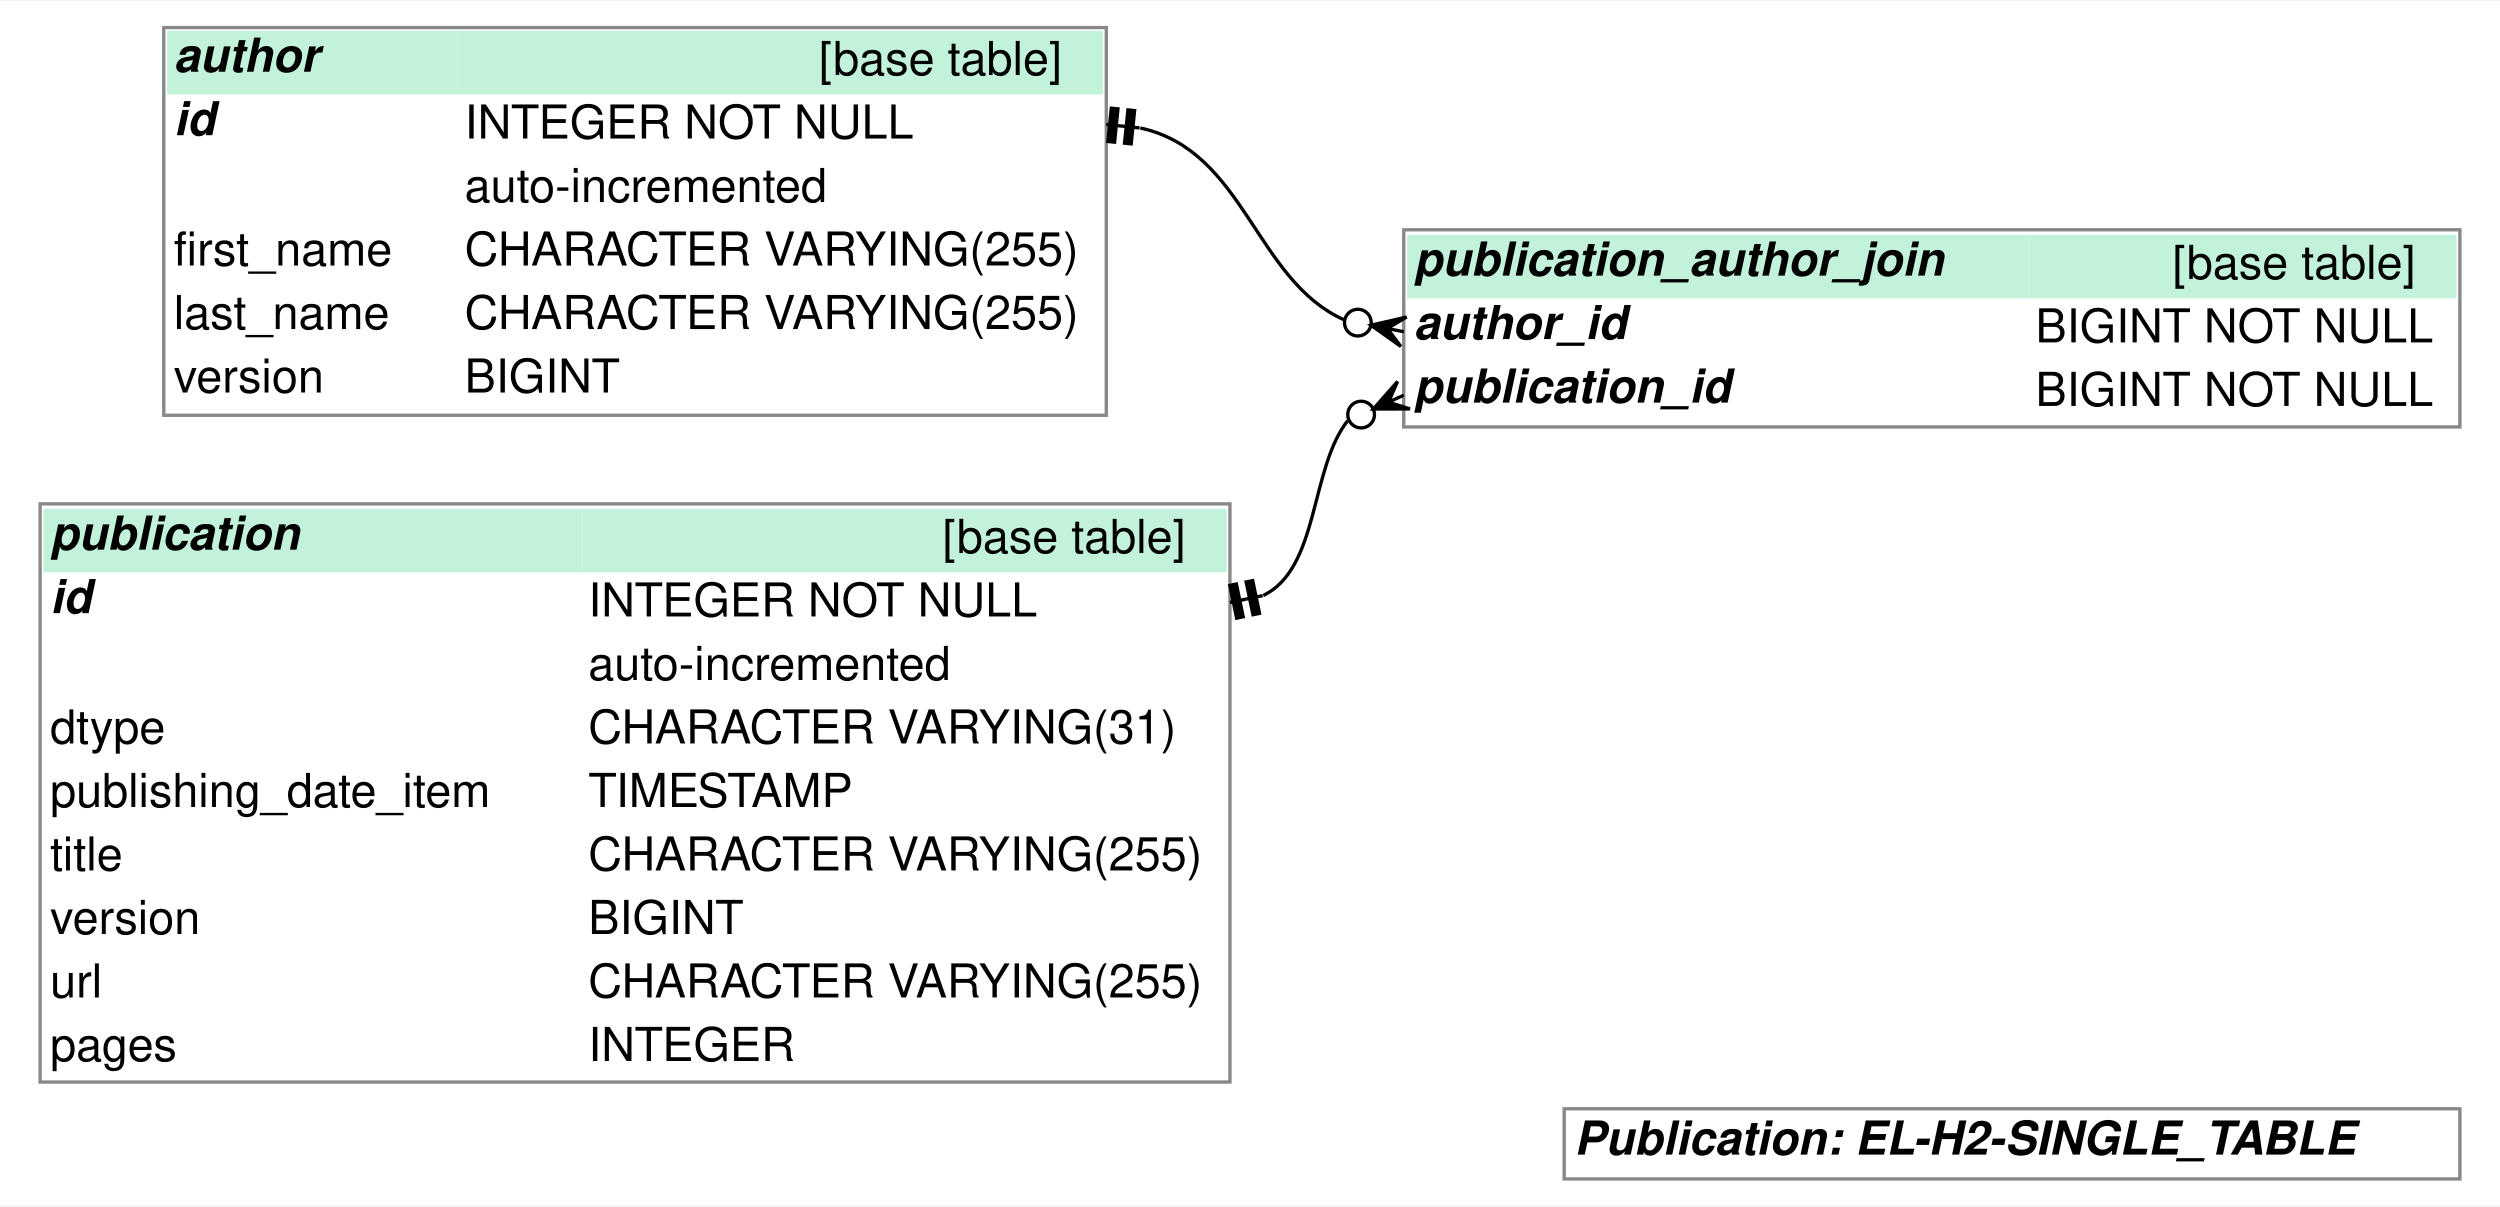
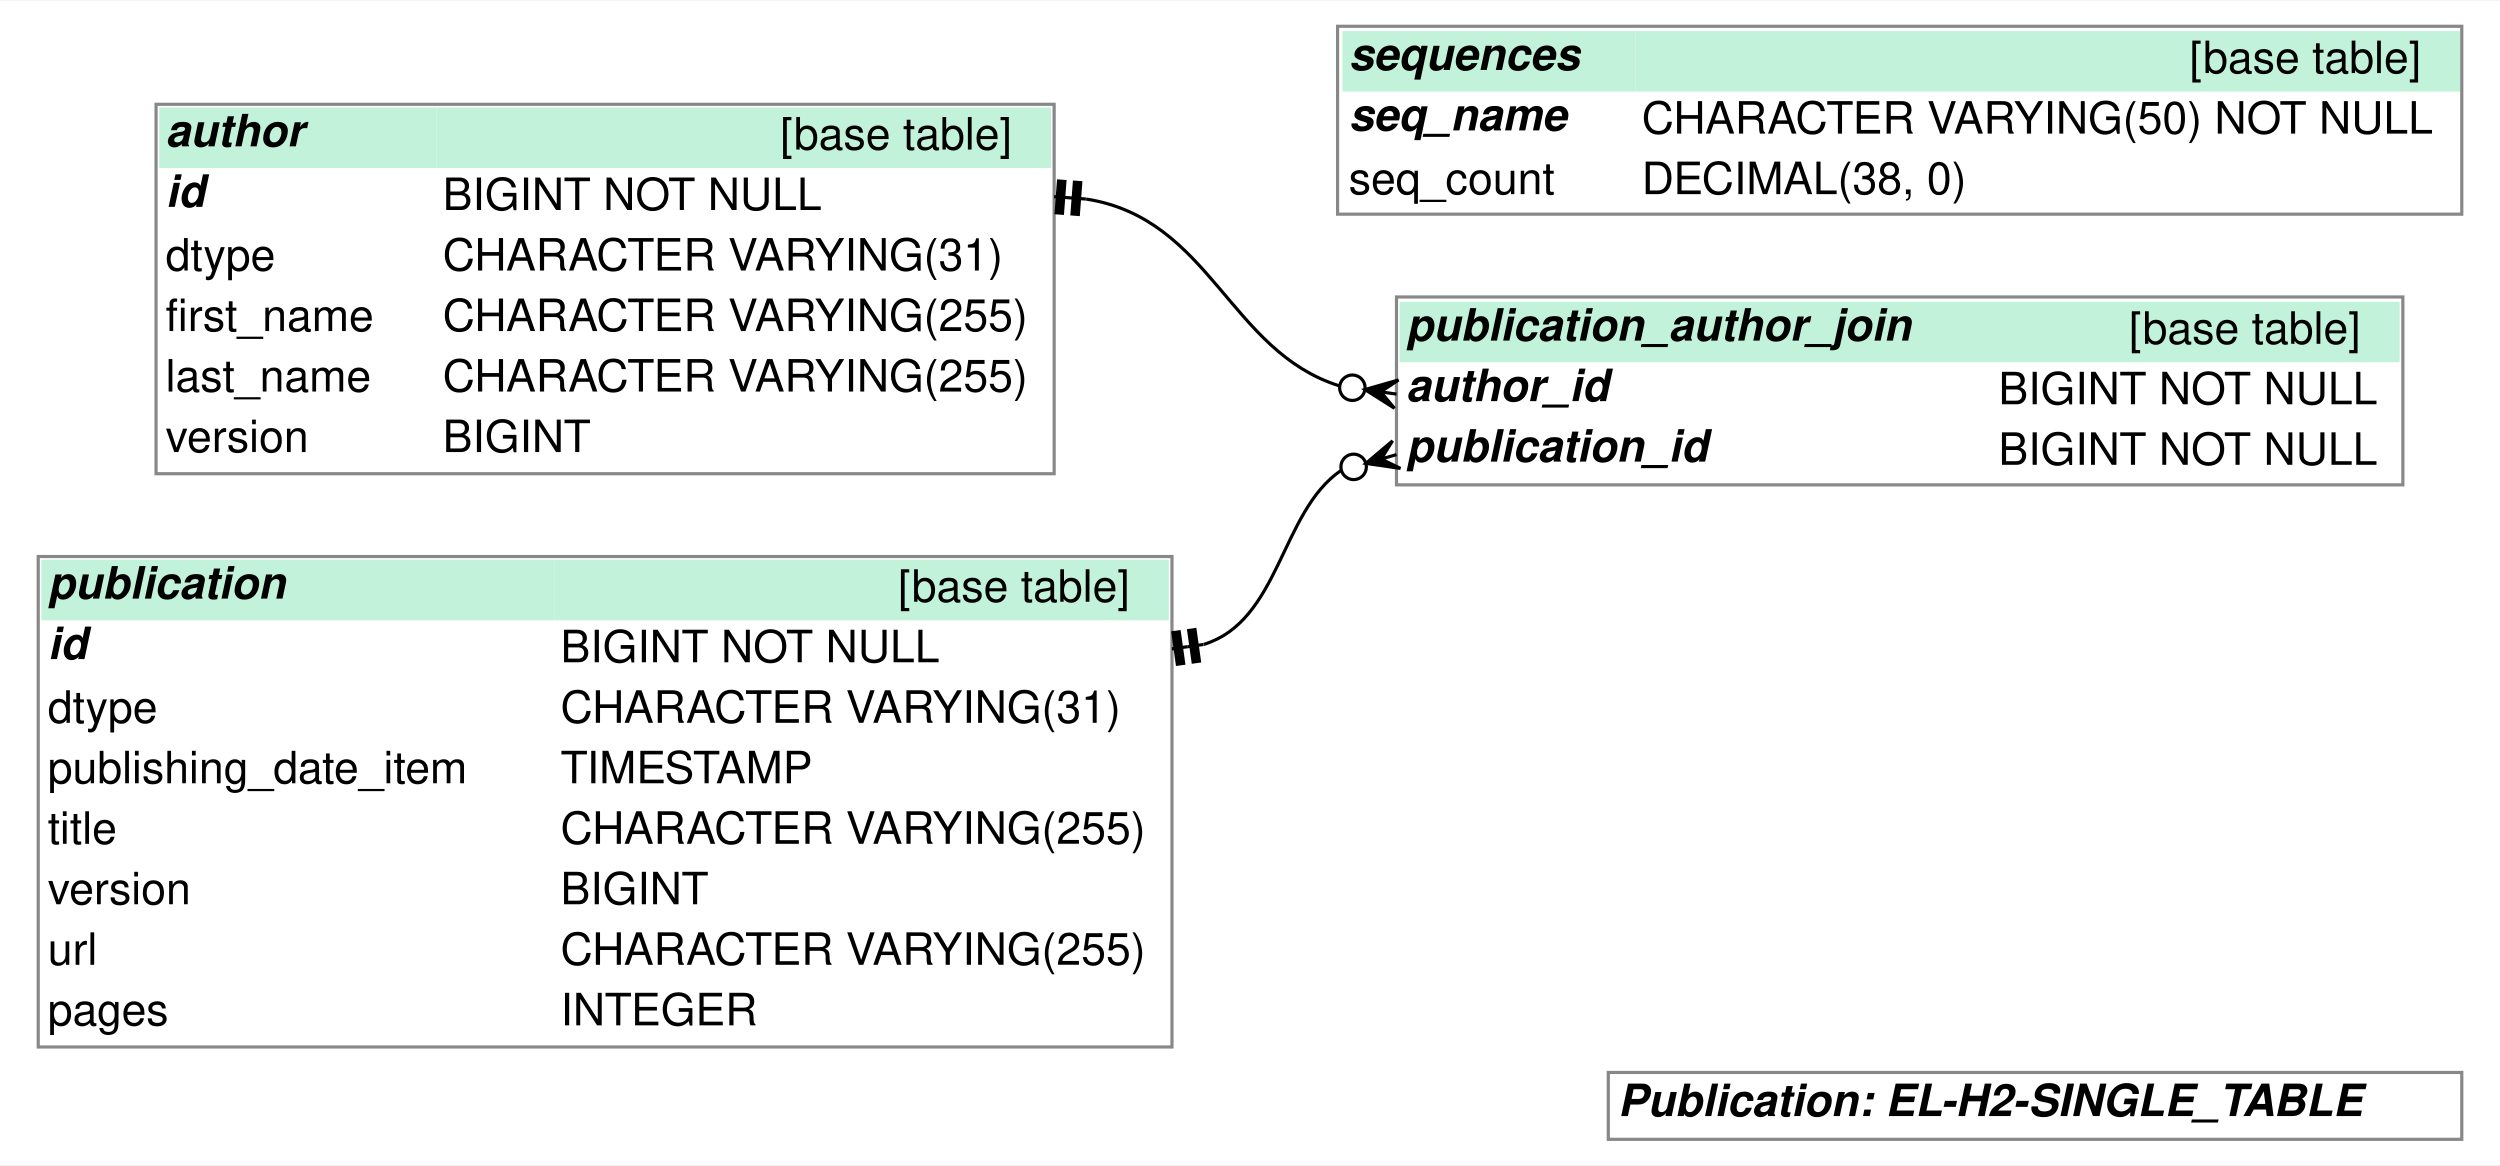
- <svg xmlns="http://www.w3.org/2000/svg" width="748pt" height="361pt" viewBox="0.00 0.00 748.00 360.50">
-   <g id="graph0" class="graph" transform="scale(1 1) rotate(0) translate(4 356.5)">
-     <polygon fill="white" stroke="transparent" points="-4,4 -4,-356.5 744,-356.5 744,4 -4,4" />
-     <text text-anchor="start" x="467" y="-11.3" font-family="Helvetica,sans-Serif" font-weight="bold" font-style="italic" font-size="14.00">Publication: EL-H2-SINGLE_TABLE</text>
-     <polygon fill="none" stroke="#888888" points="464,-4 464,-25 732,-25 732,-4 464,-4" />
+ <svg xmlns="http://www.w3.org/2000/svg" width="785pt" height="366pt" viewBox="0.00 0.00 785.00 365.50">
+   <g id="graph0" class="graph" transform="scale(1 1) rotate(0) translate(4 361.5)">
+     <polygon fill="white" stroke="transparent" points="-4,4 -4,-361.5 781,-361.5 781,4 -4,4" />
+     <text text-anchor="start" x="504" y="-11.3" font-family="Helvetica,sans-Serif" font-weight="bold" font-style="italic" font-size="14.00">Publication: EL-H2-SINGLE_TABLE</text>
+     <polygon fill="none" stroke="#888888" points="501,-4 501,-25 769,-25 769,-4 501,-4" />
    <g id="node1" class="node">
-       <polygon fill="#c2f2da" stroke="transparent" points="46,-328.5 46,-347.5 133,-347.5 133,-328.5 46,-328.5" />
-       <text text-anchor="start" x="48" y="-335.3" font-family="Helvetica,sans-Serif" font-weight="bold" font-style="italic" font-size="14.00">author</text>
-       <polygon fill="#c2f2da" stroke="transparent" points="133,-328.5 133,-347.5 326,-347.5 326,-328.5 133,-328.5" />
-       <text text-anchor="start" x="241" y="-334.3" font-family="Helvetica,sans-Serif" font-size="14.00">[base table]</text>
-       <text text-anchor="start" x="48" y="-316.3" font-family="Helvetica,sans-Serif" font-weight="bold" font-style="italic" font-size="14.00">id</text>
-       <text text-anchor="start" x="126" y="-315.3" font-family="Helvetica,sans-Serif" font-size="14.00"> </text>
-       <text text-anchor="start" x="135" y="-315.3" font-family="Helvetica,sans-Serif" font-size="14.00">INTEGER NOT NULL</text>
-       <text text-anchor="start" x="126" y="-296.3" font-family="Helvetica,sans-Serif" font-size="14.00"> </text>
-       <text text-anchor="start" x="135" y="-296.3" font-family="Helvetica,sans-Serif" font-size="14.00">auto-incremented</text>
-       <text text-anchor="start" x="48" y="-277.3" font-family="Helvetica,sans-Serif" font-size="14.00">first_name</text>
-       <text text-anchor="start" x="126" y="-277.3" font-family="Helvetica,sans-Serif" font-size="14.00"> </text>
-       <text text-anchor="start" x="135" y="-277.3" font-family="Helvetica,sans-Serif" font-size="14.00">CHARACTER VARYING(255)</text>
-       <text text-anchor="start" x="48" y="-258.3" font-family="Helvetica,sans-Serif" font-size="14.00">last_name</text>
-       <text text-anchor="start" x="126" y="-258.3" font-family="Helvetica,sans-Serif" font-size="14.00"> </text>
-       <text text-anchor="start" x="135" y="-258.3" font-family="Helvetica,sans-Serif" font-size="14.00">CHARACTER VARYING(255)</text>
-       <text text-anchor="start" x="48" y="-239.3" font-family="Helvetica,sans-Serif" font-size="14.00">version</text>
-       <text text-anchor="start" x="126" y="-239.3" font-family="Helvetica,sans-Serif" font-size="14.00"> </text>
-       <text text-anchor="start" x="135" y="-239.3" font-family="Helvetica,sans-Serif" font-size="14.00">BIGINT</text>
-       <polygon fill="none" stroke="#888888" points="45,-232.5 45,-348.5 327,-348.5 327,-232.5 45,-232.5" />
+       <polygon fill="#c2f2da" stroke="transparent" points="46,-309 46,-328 133,-328 133,-309 46,-309" />
+       <text text-anchor="start" x="48" y="-315.8" font-family="Helvetica,sans-Serif" font-weight="bold" font-style="italic" font-size="14.00">author</text>
+       <polygon fill="#c2f2da" stroke="transparent" points="133,-309 133,-328 326,-328 326,-309 133,-309" />
+       <text text-anchor="start" x="241" y="-314.8" font-family="Helvetica,sans-Serif" font-size="14.00">[base table]</text>
+       <text text-anchor="start" x="48" y="-296.8" font-family="Helvetica,sans-Serif" font-weight="bold" font-style="italic" font-size="14.00">id</text>
+       <text text-anchor="start" x="126" y="-295.8" font-family="Helvetica,sans-Serif" font-size="14.00"> </text>
+       <text text-anchor="start" x="135" y="-295.8" font-family="Helvetica,sans-Serif" font-size="14.00">BIGINT NOT NULL</text>
+       <text text-anchor="start" x="48" y="-276.8" font-family="Helvetica,sans-Serif" font-size="14.00">dtype</text>
+       <text text-anchor="start" x="126" y="-276.8" font-family="Helvetica,sans-Serif" font-size="14.00"> </text>
+       <text text-anchor="start" x="135" y="-276.8" font-family="Helvetica,sans-Serif" font-size="14.00">CHARACTER VARYING(31)</text>
+       <text text-anchor="start" x="48" y="-257.8" font-family="Helvetica,sans-Serif" font-size="14.00">first_name</text>
+       <text text-anchor="start" x="126" y="-257.8" font-family="Helvetica,sans-Serif" font-size="14.00"> </text>
+       <text text-anchor="start" x="135" y="-257.8" font-family="Helvetica,sans-Serif" font-size="14.00">CHARACTER VARYING(255)</text>
+       <text text-anchor="start" x="48" y="-238.8" font-family="Helvetica,sans-Serif" font-size="14.00">last_name</text>
+       <text text-anchor="start" x="126" y="-238.8" font-family="Helvetica,sans-Serif" font-size="14.00"> </text>
+       <text text-anchor="start" x="135" y="-238.8" font-family="Helvetica,sans-Serif" font-size="14.00">CHARACTER VARYING(255)</text>
+       <text text-anchor="start" x="48" y="-219.8" font-family="Helvetica,sans-Serif" font-size="14.00">version</text>
+       <text text-anchor="start" x="126" y="-219.8" font-family="Helvetica,sans-Serif" font-size="14.00"> </text>
+       <text text-anchor="start" x="135" y="-219.8" font-family="Helvetica,sans-Serif" font-size="14.00">BIGINT</text>
+       <polygon fill="none" stroke="#888888" points="45,-213 45,-329 327,-329 327,-213 45,-213" />
    </g>
    <g id="node2" class="node">
-       <polygon fill="#c2f2da" stroke="transparent" points="417,-267.5 417,-286.5 603,-286.5 603,-267.5 417,-267.5" />
-       <text text-anchor="start" x="419" y="-274.3" font-family="Helvetica,sans-Serif" font-weight="bold" font-style="italic" font-size="14.00">publication_author_join</text>
-       <polygon fill="#c2f2da" stroke="transparent" points="603,-267.5 603,-286.5 731,-286.5 731,-267.5 603,-267.5" />
-       <text text-anchor="start" x="646" y="-273.3" font-family="Helvetica,sans-Serif" font-size="14.00">[base table]</text>
-       <text text-anchor="start" x="419" y="-255.3" font-family="Helvetica,sans-Serif" font-weight="bold" font-style="italic" font-size="14.00">author_id</text>
-       <text text-anchor="start" x="564" y="-254.3" font-family="Helvetica,sans-Serif" font-size="14.00"> </text>
-       <text text-anchor="start" x="605" y="-254.3" font-family="Helvetica,sans-Serif" font-size="14.00">BIGINT NOT NULL</text>
-       <text text-anchor="start" x="419" y="-236.3" font-family="Helvetica,sans-Serif" font-weight="bold" font-style="italic" font-size="14.00">publication_id</text>
-       <text text-anchor="start" x="564" y="-235.3" font-family="Helvetica,sans-Serif" font-size="14.00"> </text>
-       <text text-anchor="start" x="605" y="-235.3" font-family="Helvetica,sans-Serif" font-size="14.00">BIGINT NOT NULL</text>
-       <polygon fill="none" stroke="#888888" points="416,-229 416,-288 732,-288 732,-229 416,-229" />
+       <polygon fill="#c2f2da" stroke="transparent" points="435.5,-248 435.5,-267 621.5,-267 621.5,-248 435.5,-248" />
+       <text text-anchor="start" x="437.5" y="-254.8" font-family="Helvetica,sans-Serif" font-weight="bold" font-style="italic" font-size="14.00">publication_author_join</text>
+       <polygon fill="#c2f2da" stroke="transparent" points="621.5,-248 621.5,-267 749.5,-267 749.5,-248 621.5,-248" />
+       <text text-anchor="start" x="664.5" y="-253.8" font-family="Helvetica,sans-Serif" font-size="14.00">[base table]</text>
+       <text text-anchor="start" x="437.5" y="-235.8" font-family="Helvetica,sans-Serif" font-weight="bold" font-style="italic" font-size="14.00">author_id</text>
+       <text text-anchor="start" x="582.5" y="-234.8" font-family="Helvetica,sans-Serif" font-size="14.00"> </text>
+       <text text-anchor="start" x="623.5" y="-234.8" font-family="Helvetica,sans-Serif" font-size="14.00">BIGINT NOT NULL</text>
+       <text text-anchor="start" x="437.5" y="-216.8" font-family="Helvetica,sans-Serif" font-weight="bold" font-style="italic" font-size="14.00">publication_id</text>
+       <text text-anchor="start" x="582.5" y="-215.8" font-family="Helvetica,sans-Serif" font-size="14.00"> </text>
+       <text text-anchor="start" x="623.5" y="-215.8" font-family="Helvetica,sans-Serif" font-size="14.00">BIGINT NOT NULL</text>
+       <polygon fill="none" stroke="#888888" points="434.5,-209.5 434.5,-268.5 750.5,-268.5 750.5,-209.5 434.5,-209.5" />
    </g>
    <g id="edge1" class="edge">
-       <path fill="none" stroke="black" d="M398.25,-261.01C371.42,-272.95 368.57,-311.61 337.18,-318.46" />
-       <polygon fill="black" stroke="black" points="406.19,-259.44 416.87,-261.91 411.1,-258.47 416,-257.5 416,-257.5 416,-257.5 411.1,-258.47 415.13,-253.09 406.19,-259.44 406.19,-259.44" />
-       <ellipse fill="none" stroke="black" cx="402.27" cy="-260.22" rx="4" ry="4" />
-       <polygon fill="black" stroke="black" points="328.5,-324.37 327.49,-314.42 329.48,-314.22 330.49,-324.17 328.5,-324.37" />
-       <polyline fill="none" stroke="black" points="327,-319.5 331.97,-318.99 " />
-       <polygon fill="black" stroke="black" points="333.48,-323.86 332.46,-313.91 334.45,-313.71 335.47,-323.66 333.48,-323.86" />
-       <polyline fill="none" stroke="black" points="331.97,-318.99 336.95,-318.48 " />
+       <path fill="none" stroke="black" d="M416.56,-240.59C381.93,-251.45 376.12,-293.12 337.06,-299.25" />
+       <polygon fill="black" stroke="black" points="424.6,-239.43 435.14,-242.45 429.55,-238.71 434.5,-238 434.5,-238 434.5,-238 429.55,-238.71 433.86,-233.55 424.6,-239.43 424.6,-239.43" />
+       <ellipse fill="none" stroke="black" cx="420.64" cy="-240" rx="4" ry="4" />
+       <polygon fill="black" stroke="black" points="328.37,-304.91 327.62,-294.94 329.62,-294.79 330.37,-304.76 328.37,-304.91" />
+       <polyline fill="none" stroke="black" points="327,-300 331.99,-299.63 " />
+       <polygon fill="black" stroke="black" points="333.36,-304.54 332.61,-294.57 334.6,-294.42 335.35,-304.39 333.36,-304.54" />
+       <polyline fill="none" stroke="black" points="331.99,-299.63 336.97,-299.25 " />
    </g>
    <g id="node3" class="node">
-       <polygon fill="#c2f2da" stroke="transparent" points="9,-185.5 9,-204.5 170,-204.5 170,-185.5 9,-185.5" />
-       <text text-anchor="start" x="11" y="-192.3" font-family="Helvetica,sans-Serif" font-weight="bold" font-style="italic" font-size="14.00">publication</text>
-       <polygon fill="#c2f2da" stroke="transparent" points="170,-185.5 170,-204.5 363,-204.5 363,-185.5 170,-185.5" />
-       <text text-anchor="start" x="278" y="-191.3" font-family="Helvetica,sans-Serif" font-size="14.00">[base table]</text>
-       <text text-anchor="start" x="11" y="-173.3" font-family="Helvetica,sans-Serif" font-weight="bold" font-style="italic" font-size="14.00">id</text>
-       <text text-anchor="start" x="163" y="-172.3" font-family="Helvetica,sans-Serif" font-size="14.00"> </text>
-       <text text-anchor="start" x="172" y="-172.3" font-family="Helvetica,sans-Serif" font-size="14.00">INTEGER NOT NULL</text>
-       <text text-anchor="start" x="163" y="-153.3" font-family="Helvetica,sans-Serif" font-size="14.00"> </text>
-       <text text-anchor="start" x="172" y="-153.3" font-family="Helvetica,sans-Serif" font-size="14.00">auto-incremented</text>
-       <text text-anchor="start" x="11" y="-134.3" font-family="Helvetica,sans-Serif" font-size="14.00">dtype</text>
-       <text text-anchor="start" x="163" y="-134.3" font-family="Helvetica,sans-Serif" font-size="14.00"> </text>
-       <text text-anchor="start" x="172" y="-134.3" font-family="Helvetica,sans-Serif" font-size="14.00">CHARACTER VARYING(31)</text>
-       <text text-anchor="start" x="11" y="-115.3" font-family="Helvetica,sans-Serif" font-size="14.00">publishing_date_item</text>
-       <text text-anchor="start" x="163" y="-115.3" font-family="Helvetica,sans-Serif" font-size="14.00"> </text>
-       <text text-anchor="start" x="172" y="-115.3" font-family="Helvetica,sans-Serif" font-size="14.00">TIMESTAMP</text>
-       <text text-anchor="start" x="11" y="-96.3" font-family="Helvetica,sans-Serif" font-size="14.00">title</text>
-       <text text-anchor="start" x="163" y="-96.3" font-family="Helvetica,sans-Serif" font-size="14.00"> </text>
-       <text text-anchor="start" x="172" y="-96.3" font-family="Helvetica,sans-Serif" font-size="14.00">CHARACTER VARYING(255)</text>
-       <text text-anchor="start" x="11" y="-77.3" font-family="Helvetica,sans-Serif" font-size="14.00">version</text>
-       <text text-anchor="start" x="163" y="-77.3" font-family="Helvetica,sans-Serif" font-size="14.00"> </text>
-       <text text-anchor="start" x="172" y="-77.3" font-family="Helvetica,sans-Serif" font-size="14.00">BIGINT</text>
-       <text text-anchor="start" x="11" y="-58.3" font-family="Helvetica,sans-Serif" font-size="14.00">url</text>
-       <text text-anchor="start" x="163" y="-58.3" font-family="Helvetica,sans-Serif" font-size="14.00"> </text>
-       <text text-anchor="start" x="172" y="-58.3" font-family="Helvetica,sans-Serif" font-size="14.00">CHARACTER VARYING(255)</text>
-       <text text-anchor="start" x="11" y="-39.3" font-family="Helvetica,sans-Serif" font-size="14.00">pages</text>
-       <text text-anchor="start" x="163" y="-39.3" font-family="Helvetica,sans-Serif" font-size="14.00"> </text>
-       <text text-anchor="start" x="172" y="-39.3" font-family="Helvetica,sans-Serif" font-size="14.00">INTEGER</text>
-       <polygon fill="none" stroke="#888888" points="8,-33 8,-206 364,-206 364,-33 8,-33" />
+       <polygon fill="#c2f2da" stroke="transparent" points="9,-167 9,-186 170,-186 170,-167 9,-167" />
+       <text text-anchor="start" x="11" y="-173.8" font-family="Helvetica,sans-Serif" font-weight="bold" font-style="italic" font-size="14.00">publication</text>
+       <polygon fill="#c2f2da" stroke="transparent" points="170,-167 170,-186 363,-186 363,-167 170,-167" />
+       <text text-anchor="start" x="278" y="-172.8" font-family="Helvetica,sans-Serif" font-size="14.00">[base table]</text>
+       <text text-anchor="start" x="11" y="-154.8" font-family="Helvetica,sans-Serif" font-weight="bold" font-style="italic" font-size="14.00">id</text>
+       <text text-anchor="start" x="163" y="-153.8" font-family="Helvetica,sans-Serif" font-size="14.00"> </text>
+       <text text-anchor="start" x="172" y="-153.8" font-family="Helvetica,sans-Serif" font-size="14.00">BIGINT NOT NULL</text>
+       <text text-anchor="start" x="11" y="-134.8" font-family="Helvetica,sans-Serif" font-size="14.00">dtype</text>
+       <text text-anchor="start" x="163" y="-134.8" font-family="Helvetica,sans-Serif" font-size="14.00"> </text>
+       <text text-anchor="start" x="172" y="-134.8" font-family="Helvetica,sans-Serif" font-size="14.00">CHARACTER VARYING(31)</text>
+       <text text-anchor="start" x="11" y="-115.8" font-family="Helvetica,sans-Serif" font-size="14.00">publishing_date_item</text>
+       <text text-anchor="start" x="163" y="-115.8" font-family="Helvetica,sans-Serif" font-size="14.00"> </text>
+       <text text-anchor="start" x="172" y="-115.8" font-family="Helvetica,sans-Serif" font-size="14.00">TIMESTAMP</text>
+       <text text-anchor="start" x="11" y="-96.8" font-family="Helvetica,sans-Serif" font-size="14.00">title</text>
+       <text text-anchor="start" x="163" y="-96.8" font-family="Helvetica,sans-Serif" font-size="14.00"> </text>
+       <text text-anchor="start" x="172" y="-96.8" font-family="Helvetica,sans-Serif" font-size="14.00">CHARACTER VARYING(255)</text>
+       <text text-anchor="start" x="11" y="-77.8" font-family="Helvetica,sans-Serif" font-size="14.00">version</text>
+       <text text-anchor="start" x="163" y="-77.8" font-family="Helvetica,sans-Serif" font-size="14.00"> </text>
+       <text text-anchor="start" x="172" y="-77.8" font-family="Helvetica,sans-Serif" font-size="14.00">BIGINT</text>
+       <text text-anchor="start" x="11" y="-58.8" font-family="Helvetica,sans-Serif" font-size="14.00">url</text>
+       <text text-anchor="start" x="163" y="-58.8" font-family="Helvetica,sans-Serif" font-size="14.00"> </text>
+       <text text-anchor="start" x="172" y="-58.8" font-family="Helvetica,sans-Serif" font-size="14.00">CHARACTER VARYING(255)</text>
+       <text text-anchor="start" x="11" y="-39.8" font-family="Helvetica,sans-Serif" font-size="14.00">pages</text>
+       <text text-anchor="start" x="163" y="-39.8" font-family="Helvetica,sans-Serif" font-size="14.00"> </text>
+       <text text-anchor="start" x="172" y="-39.8" font-family="Helvetica,sans-Serif" font-size="14.00">INTEGER</text>
+       <polygon fill="none" stroke="#888888" points="8,-33 8,-187 364,-187 364,-33 8,-33" />
    </g>
    <g id="edge2" class="edge">
-       <path fill="none" stroke="black" d="M399.25,-230.9C387.93,-216.67 390.78,-186.72 373.98,-178.58" />
-       <polygon fill="black" stroke="black" points="406.89,-234.37 414.14,-242.6 411.45,-236.43 416,-238.5 416,-238.5 416,-238.5 411.45,-236.43 417.86,-234.4 406.89,-234.37 406.89,-234.37" />
-       <ellipse fill="none" stroke="black" cx="403.25" cy="-232.71" rx="4" ry="4" />
-       <polygon fill="black" stroke="black" points="363.96,-181.6 366,-171.81 367.96,-172.22 365.92,-182.01 363.96,-181.6" />
-       <polyline fill="none" stroke="black" points="364,-176.5 368.89,-177.52 " />
-       <polygon fill="black" stroke="black" points="368.85,-182.62 370.89,-172.83 372.85,-173.24 370.81,-183.03 368.85,-182.62" />
-       <polyline fill="none" stroke="black" points="368.89,-177.52 373.79,-178.54 " />
+       <path fill="none" stroke="black" d="M417.05,-214.01C398.08,-201.03 397.91,-166.74 373.97,-159.4" />
+       <polygon fill="black" stroke="black" points="424.89,-216.25 433.26,-223.33 429.69,-217.62 434.5,-219 434.5,-219 434.5,-219 429.69,-217.62 435.74,-214.67 424.89,-216.25 424.89,-216.25" />
+       <ellipse fill="none" stroke="black" cx="421.04" cy="-215.15" rx="4" ry="4" />
+       <polygon fill="black" stroke="black" points="364.3,-163.09 365.68,-153.19 367.67,-153.46 366.28,-163.37 364.3,-163.09" />
+       <polyline fill="none" stroke="black" points="364,-158 368.95,-158.69 " />
+       <polygon fill="black" stroke="black" points="369.25,-163.78 370.64,-153.88 372.62,-154.16 371.23,-164.06 369.25,-163.78" />
+       <polyline fill="none" stroke="black" points="368.95,-158.69 373.9,-159.39 " />
+     </g>
+     <g id="node4" class="node">
+       <polygon fill="#c2f2da" stroke="transparent" points="417.5,-333 417.5,-352 509.5,-352 509.5,-333 417.5,-333" />
+       <text text-anchor="start" x="419.5" y="-339.8" font-family="Helvetica,sans-Serif" font-weight="bold" font-style="italic" font-size="14.00">sequences</text>
+       <polygon fill="#c2f2da" stroke="transparent" points="509.5,-333 509.5,-352 768.5,-352 768.5,-333 509.5,-333" />
+       <text text-anchor="start" x="683.5" y="-338.8" font-family="Helvetica,sans-Serif" font-size="14.00">[base table]</text>
+       <text text-anchor="start" x="419.5" y="-320.8" font-family="Helvetica,sans-Serif" font-weight="bold" font-style="italic" font-size="14.00">seq_name</text>
+       <text text-anchor="start" x="502.5" y="-319.8" font-family="Helvetica,sans-Serif" font-size="14.00"> </text>
+       <text text-anchor="start" x="511.5" y="-319.8" font-family="Helvetica,sans-Serif" font-size="14.00">CHARACTER VARYING(50) NOT NULL</text>
+       <text text-anchor="start" x="419.5" y="-300.8" font-family="Helvetica,sans-Serif" font-size="14.00">seq_count</text>
+       <text text-anchor="start" x="502.5" y="-300.8" font-family="Helvetica,sans-Serif" font-size="14.00"> </text>
+       <text text-anchor="start" x="511.5" y="-300.8" font-family="Helvetica,sans-Serif" font-size="14.00">DECIMAL(38, 0)</text>
+       <polygon fill="none" stroke="#888888" points="416,-294.5 416,-353.5 769,-353.5 769,-294.5 416,-294.5" />
    </g>
  </g>
</svg>
